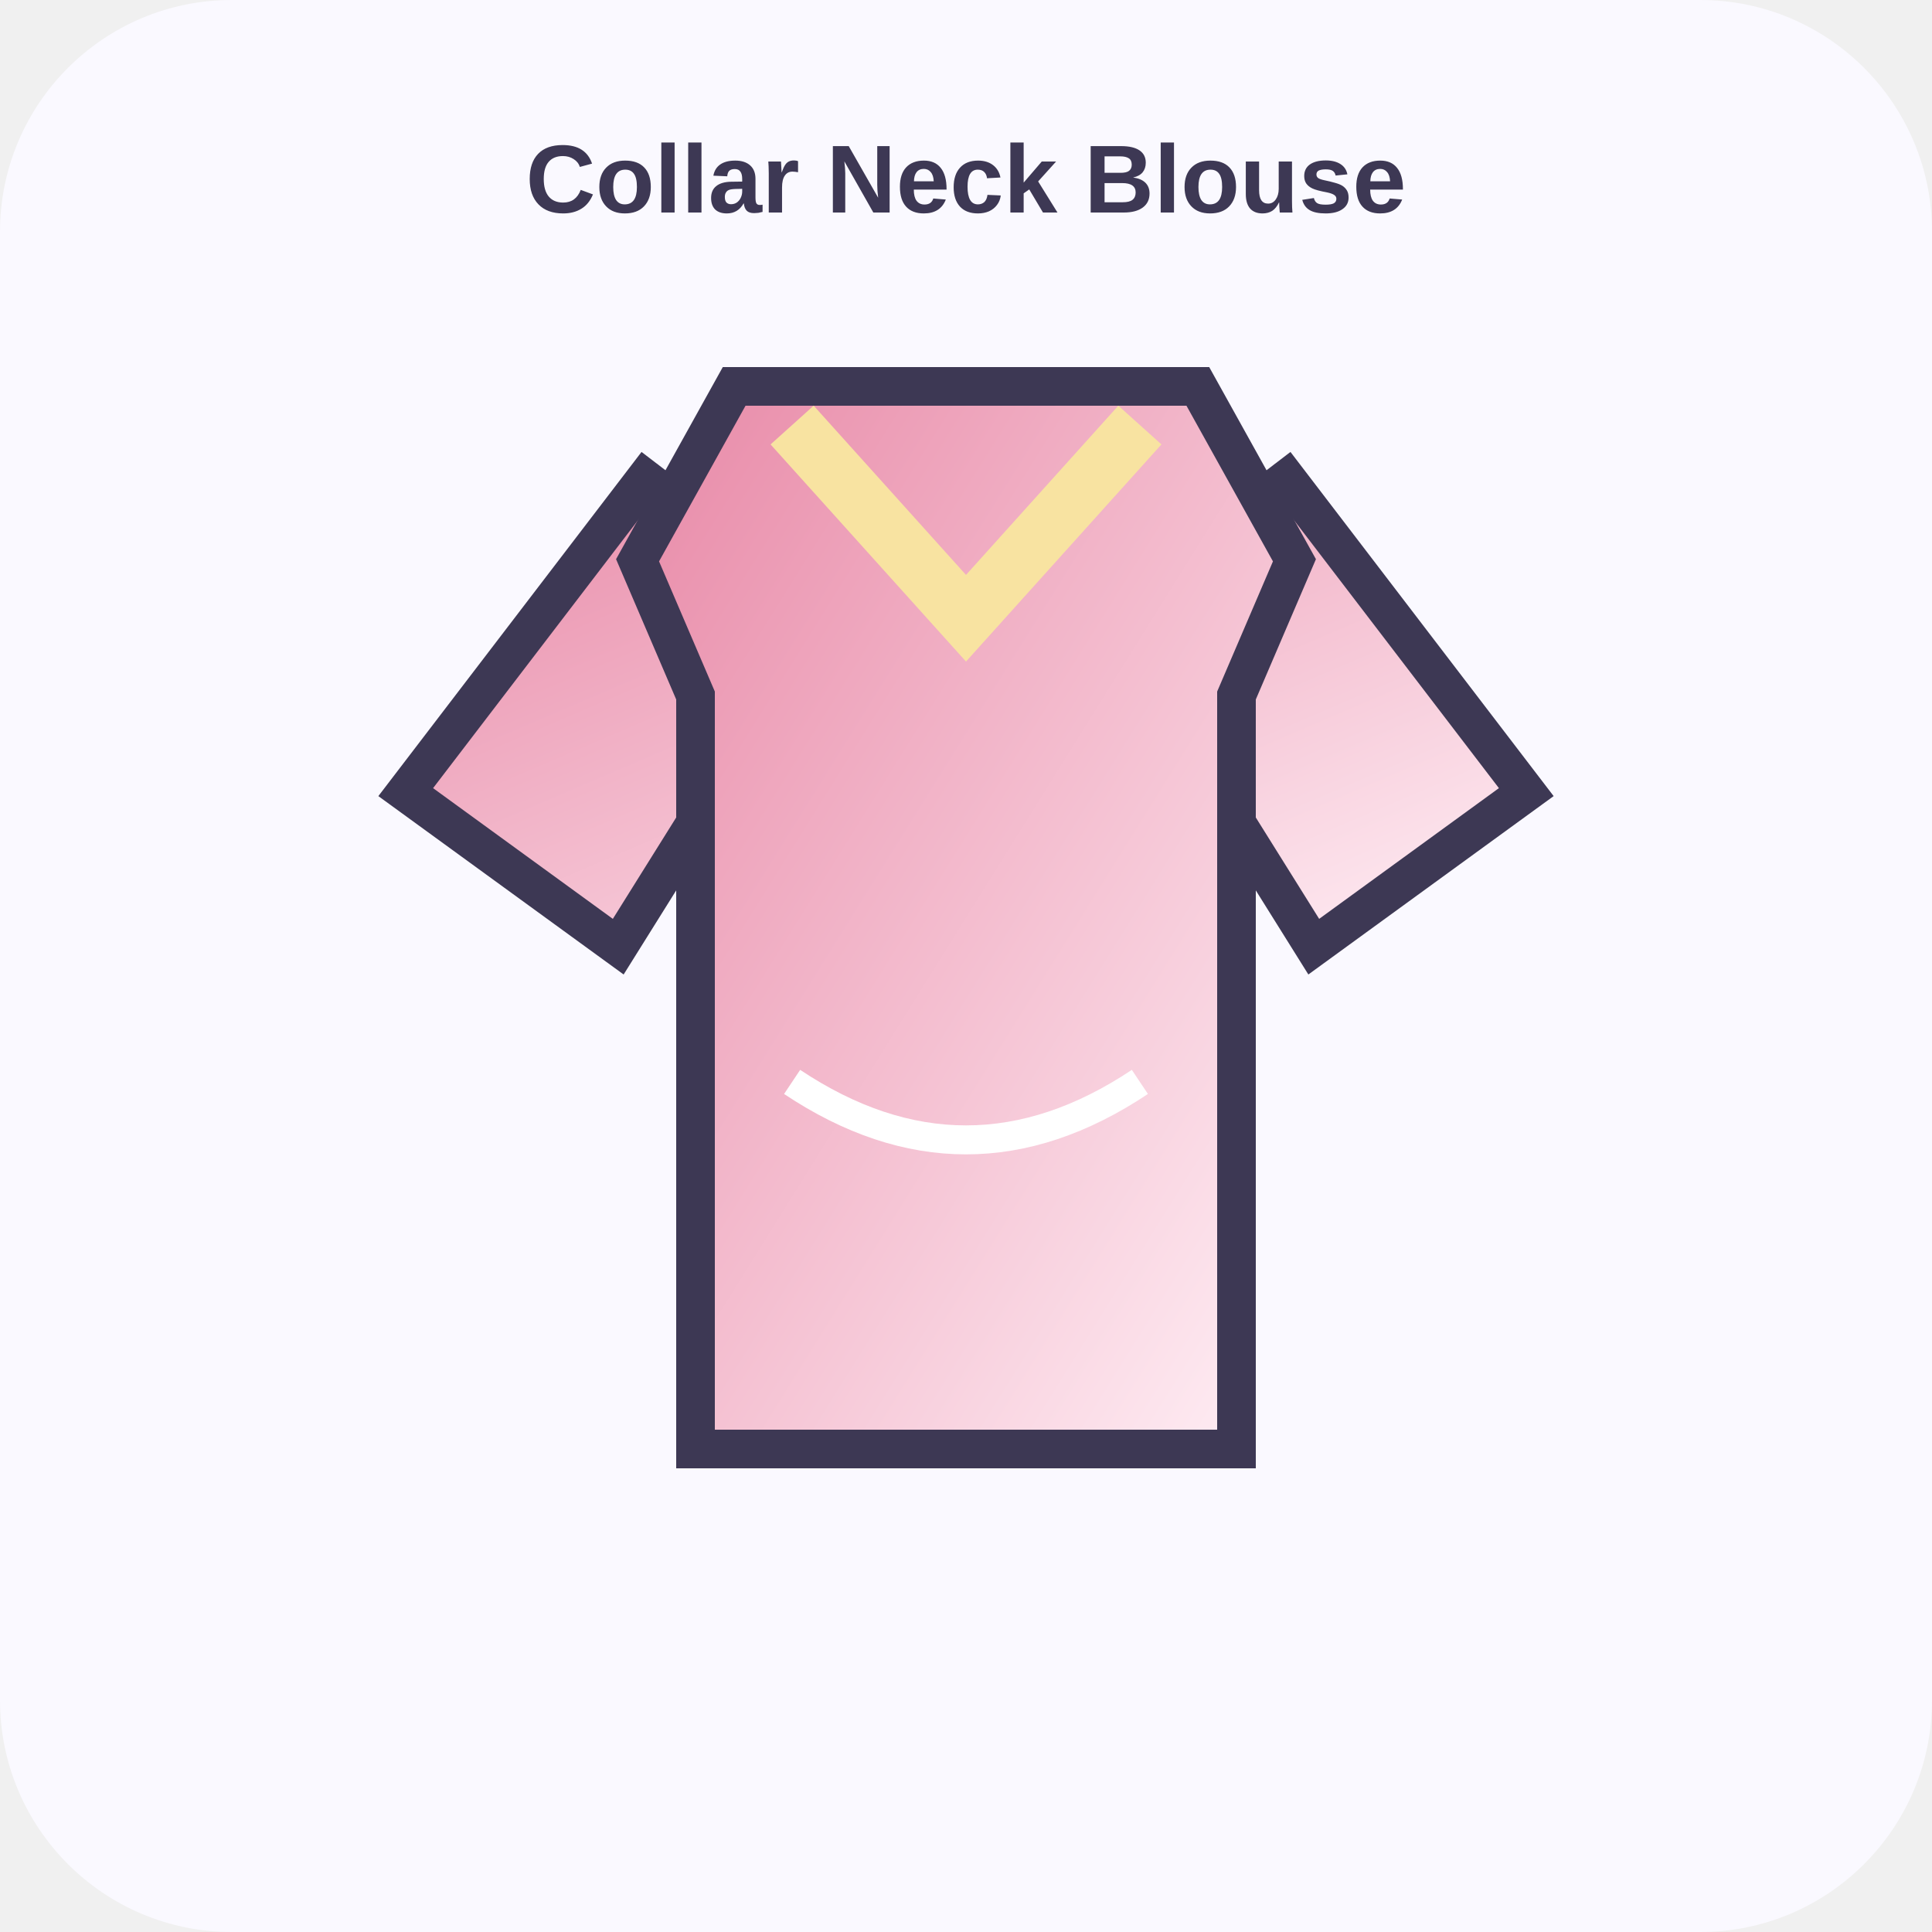
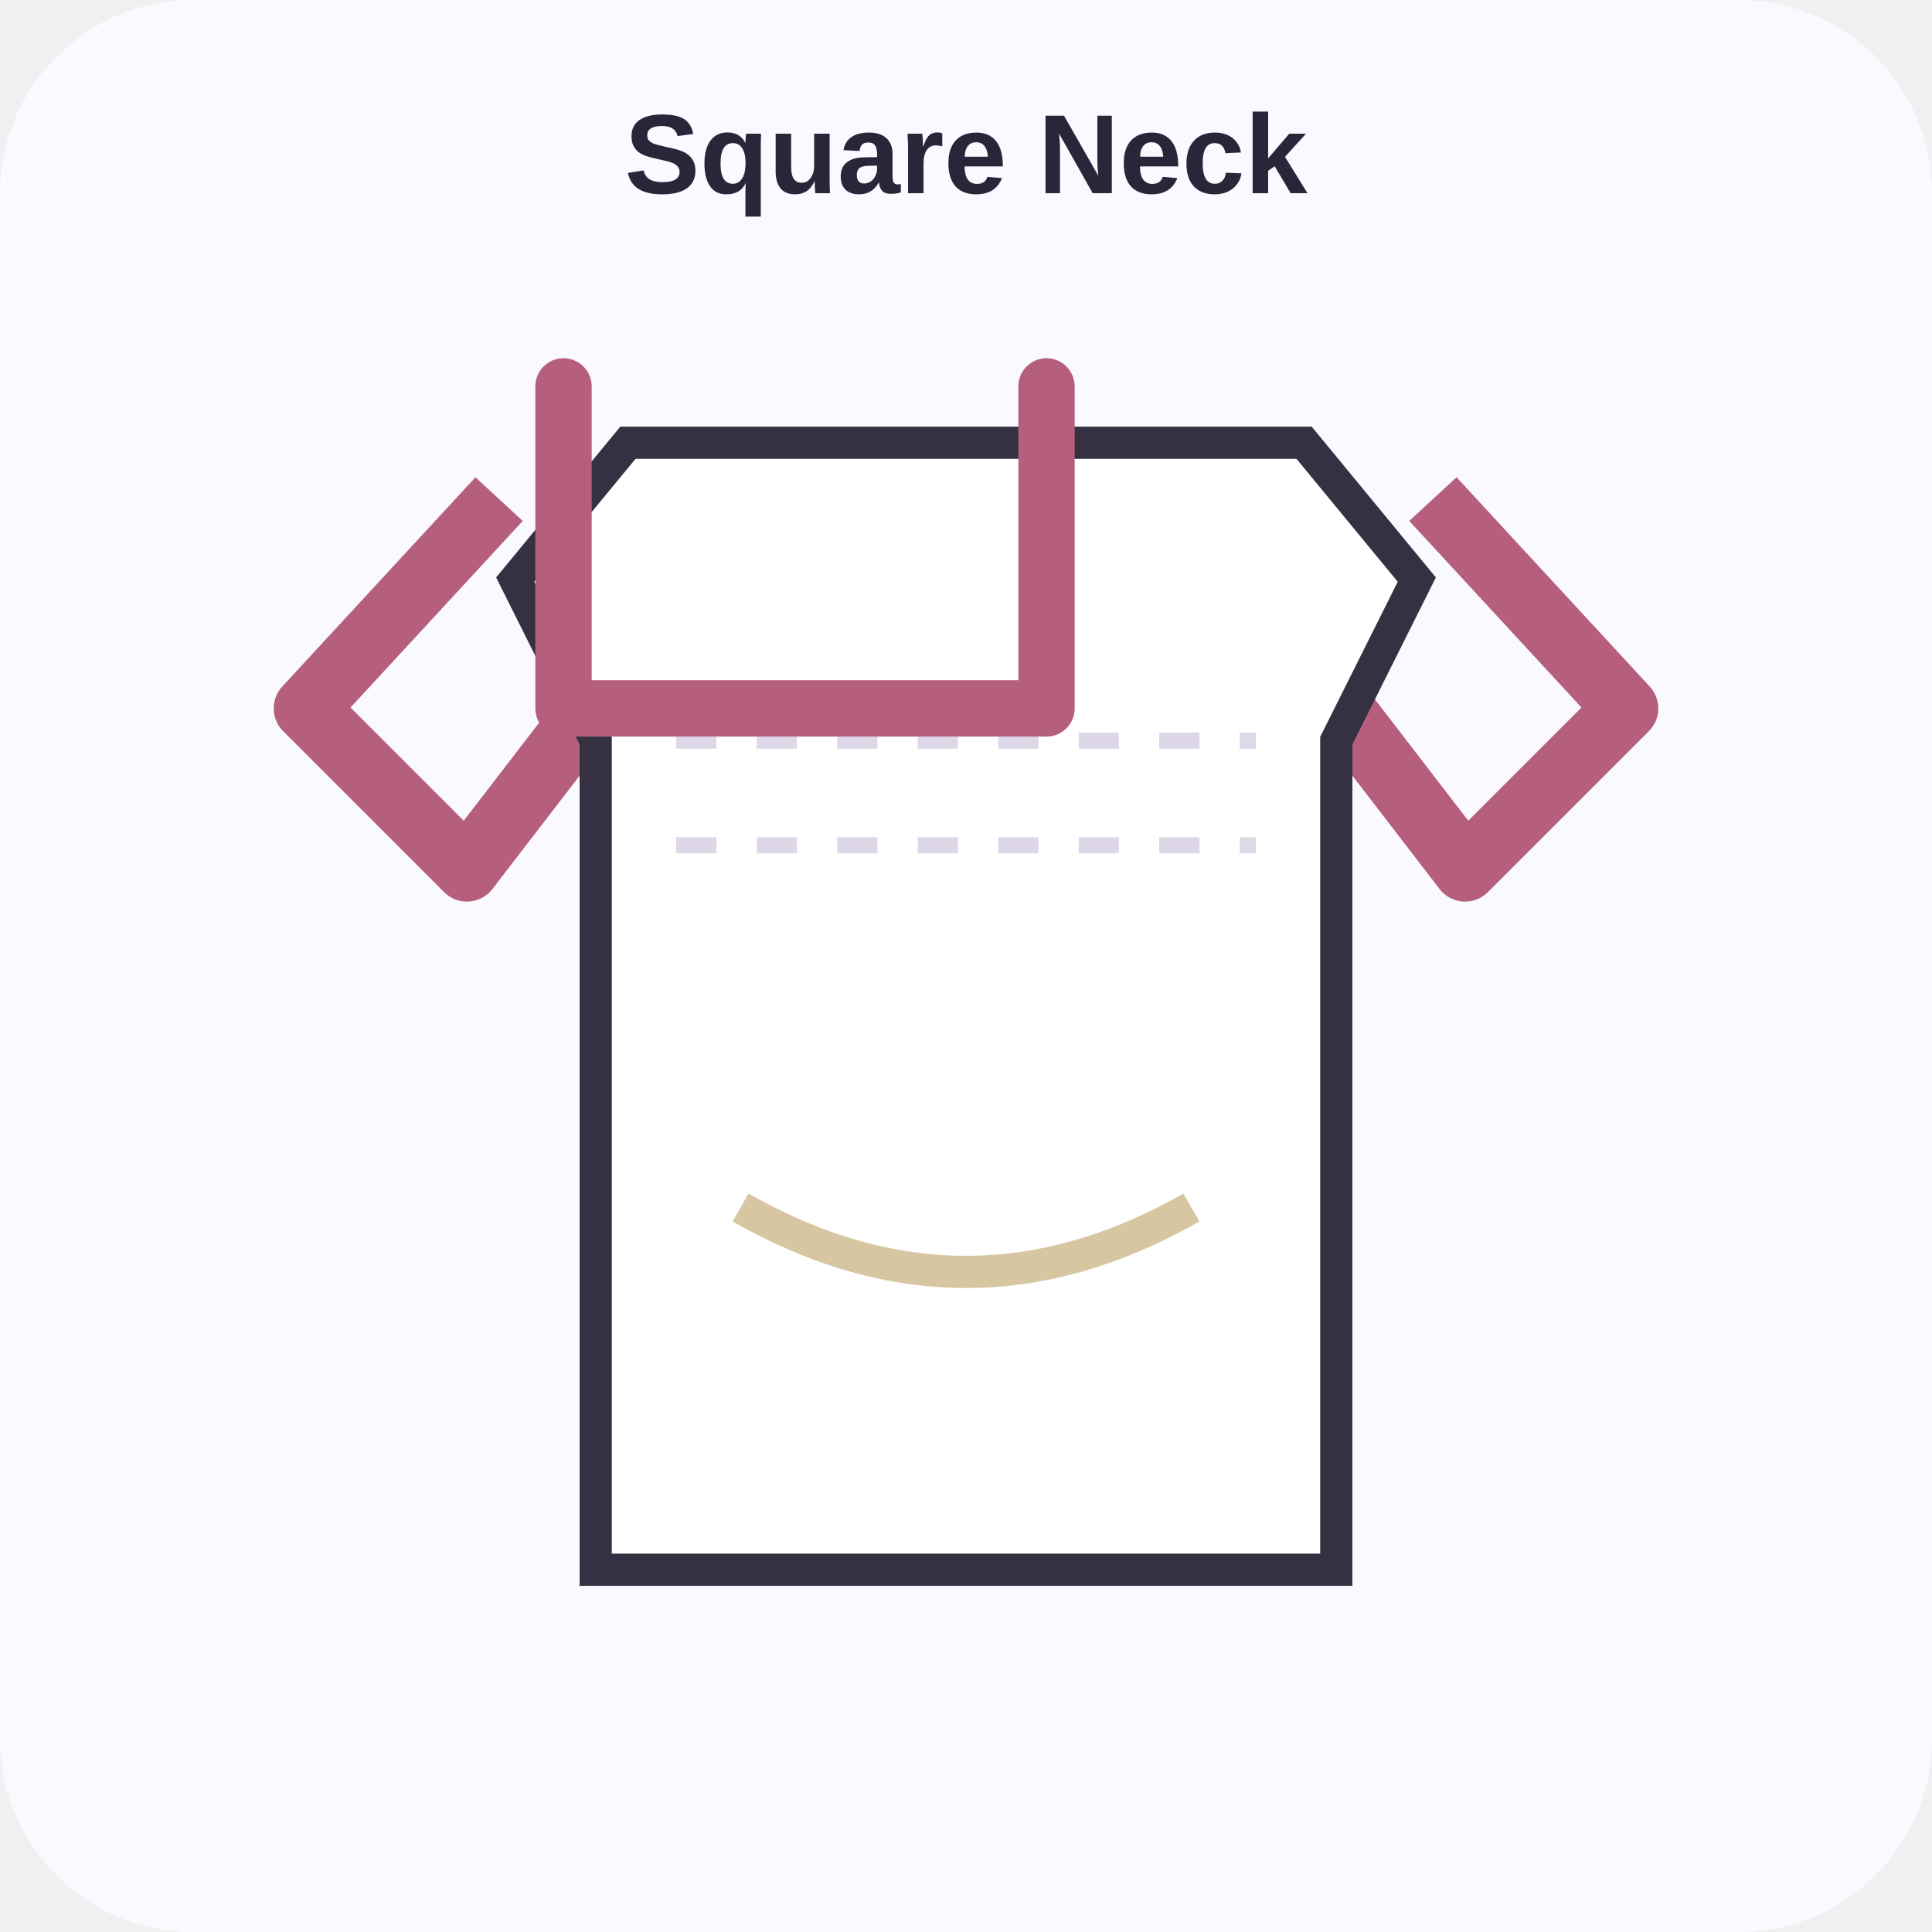
- <svg xmlns="http://www.w3.org/2000/svg" viewBox="0 0 200 200">
-   <defs>
-     <linearGradient id="g6" x1="0" y1="0" x2="1" y2="1">
-       <stop stop-color="#e889a7" />
-       <stop offset="1" stop-color="#fff0f6" />
-     </linearGradient>
-   </defs>
-   <rect width="200" height="200" rx="24" fill="#faf9ff" />
-   <text x="100" y="22" text-anchor="middle" font-family="Arial" font-size="10" font-weight="700" fill="#3d3854">Collar Neck Blouse</text>
-   <path d="M68 48L42 82L64 98L84 66M132 48L158 82L136 98L116 66" fill="url(#g6)" stroke="#3d3854" stroke-width="4" />
-   <path d="M76 40H124L134 58L128 72V150H72V72L66 58Z" fill="url(#g6)" stroke="#3d3854" stroke-width="4" />
-   <path d="M82 44 L100 64 118 44" fill="none" stroke="#f8e3a1" stroke-width="6" />
-   <path d="M82 112Q100 124 118 112" fill="none" stroke="#fff" stroke-width="3" />
+ <svg xmlns="http://www.w3.org/2000/svg" viewBox="0 0 240 240">
+   <rect width="240" height="240" rx="24" fill="#faf9ff" />
+   <text x="120" y="24" text-anchor="middle" font-family="Arial" font-size="14" font-weight="700" fill="#29263a">Square Neck</text>
+   <path d="M62 62 L38 88 L58 108 L78 82 M178 62 L202 88 L182 108 L162 82" fill="none" stroke="#b65f7c" stroke-width="8" stroke-linejoin="round" />
+   <path d="M78 55 H162 L176 72 L166 92 V195 H74 V92 L64 72 Z" fill="white" stroke="#353142" stroke-width="4" />
+   <path d="M84 92 H156 M84 105 H156" stroke="#ddd7e8" stroke-width="2" stroke-dasharray="5 5" />
+   <g fill="none" stroke="#b65f7c" stroke-width="7" stroke-linecap="round" stroke-linejoin="round">
+     <path d="M70 48 V88 H130 V48" />
+   </g>
+   <path d="M92 150 Q120 166 148 150" fill="none" stroke="#d7c6a2" stroke-width="4" />
</svg>
